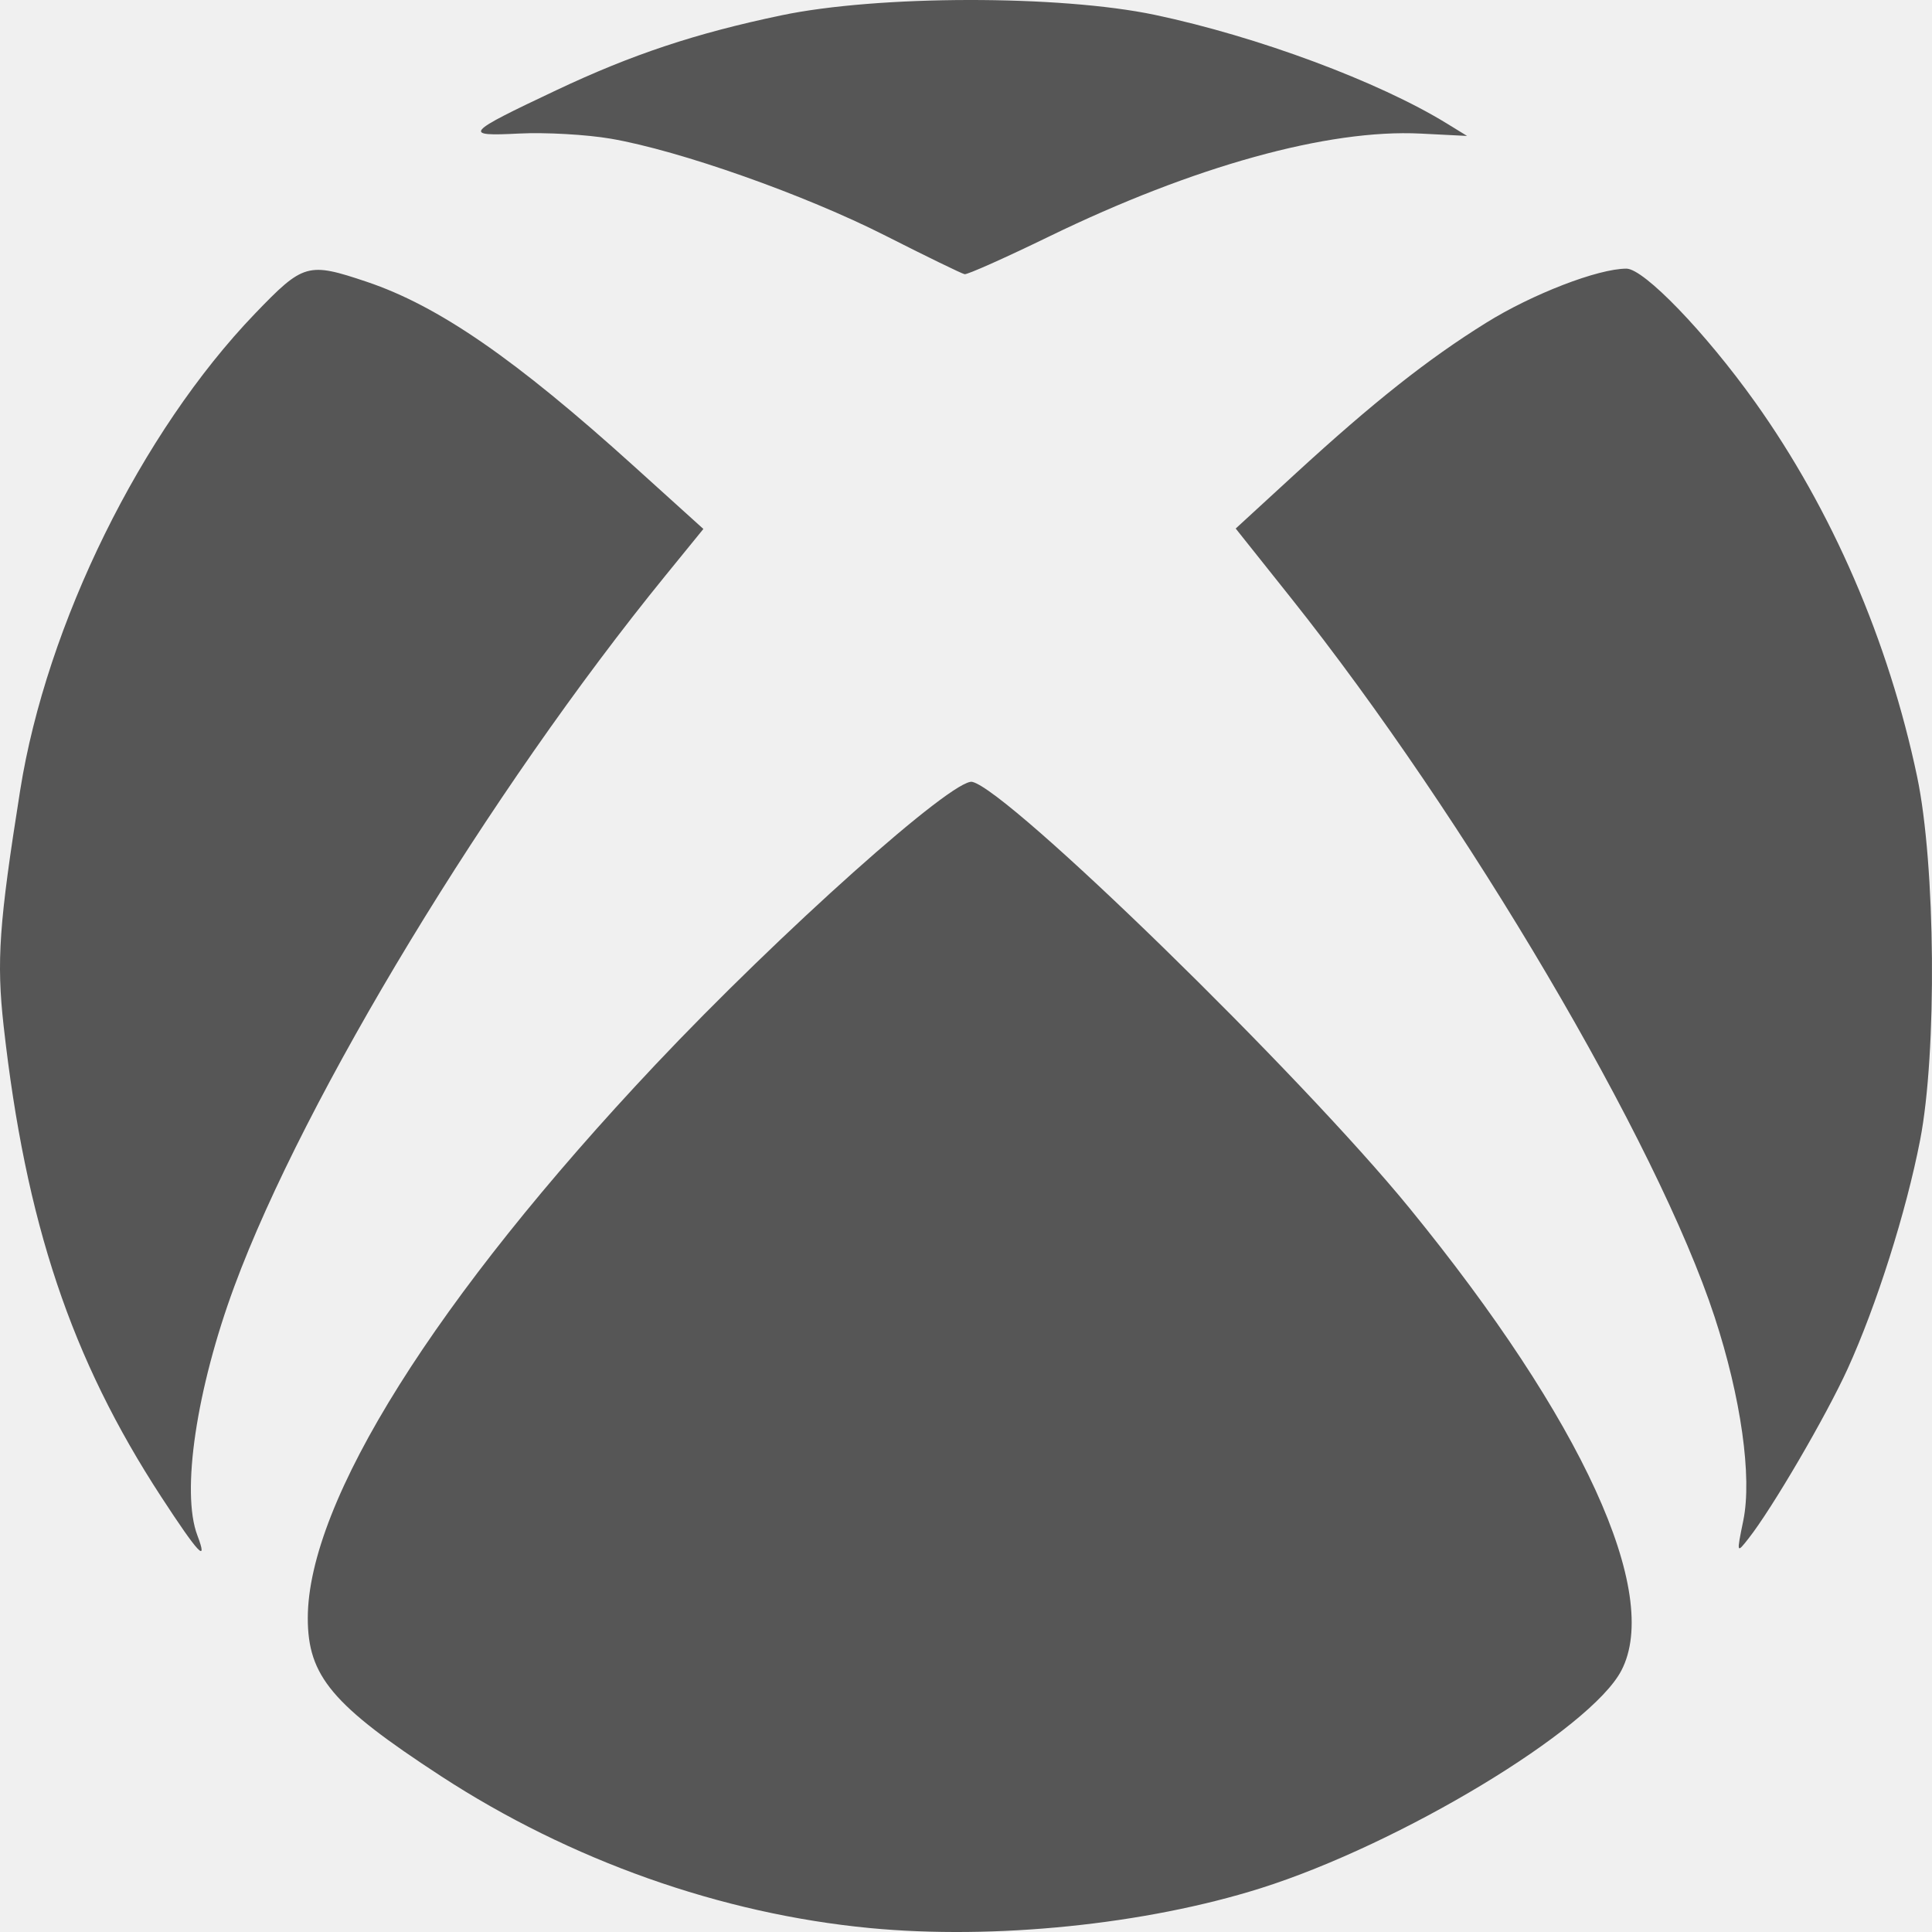
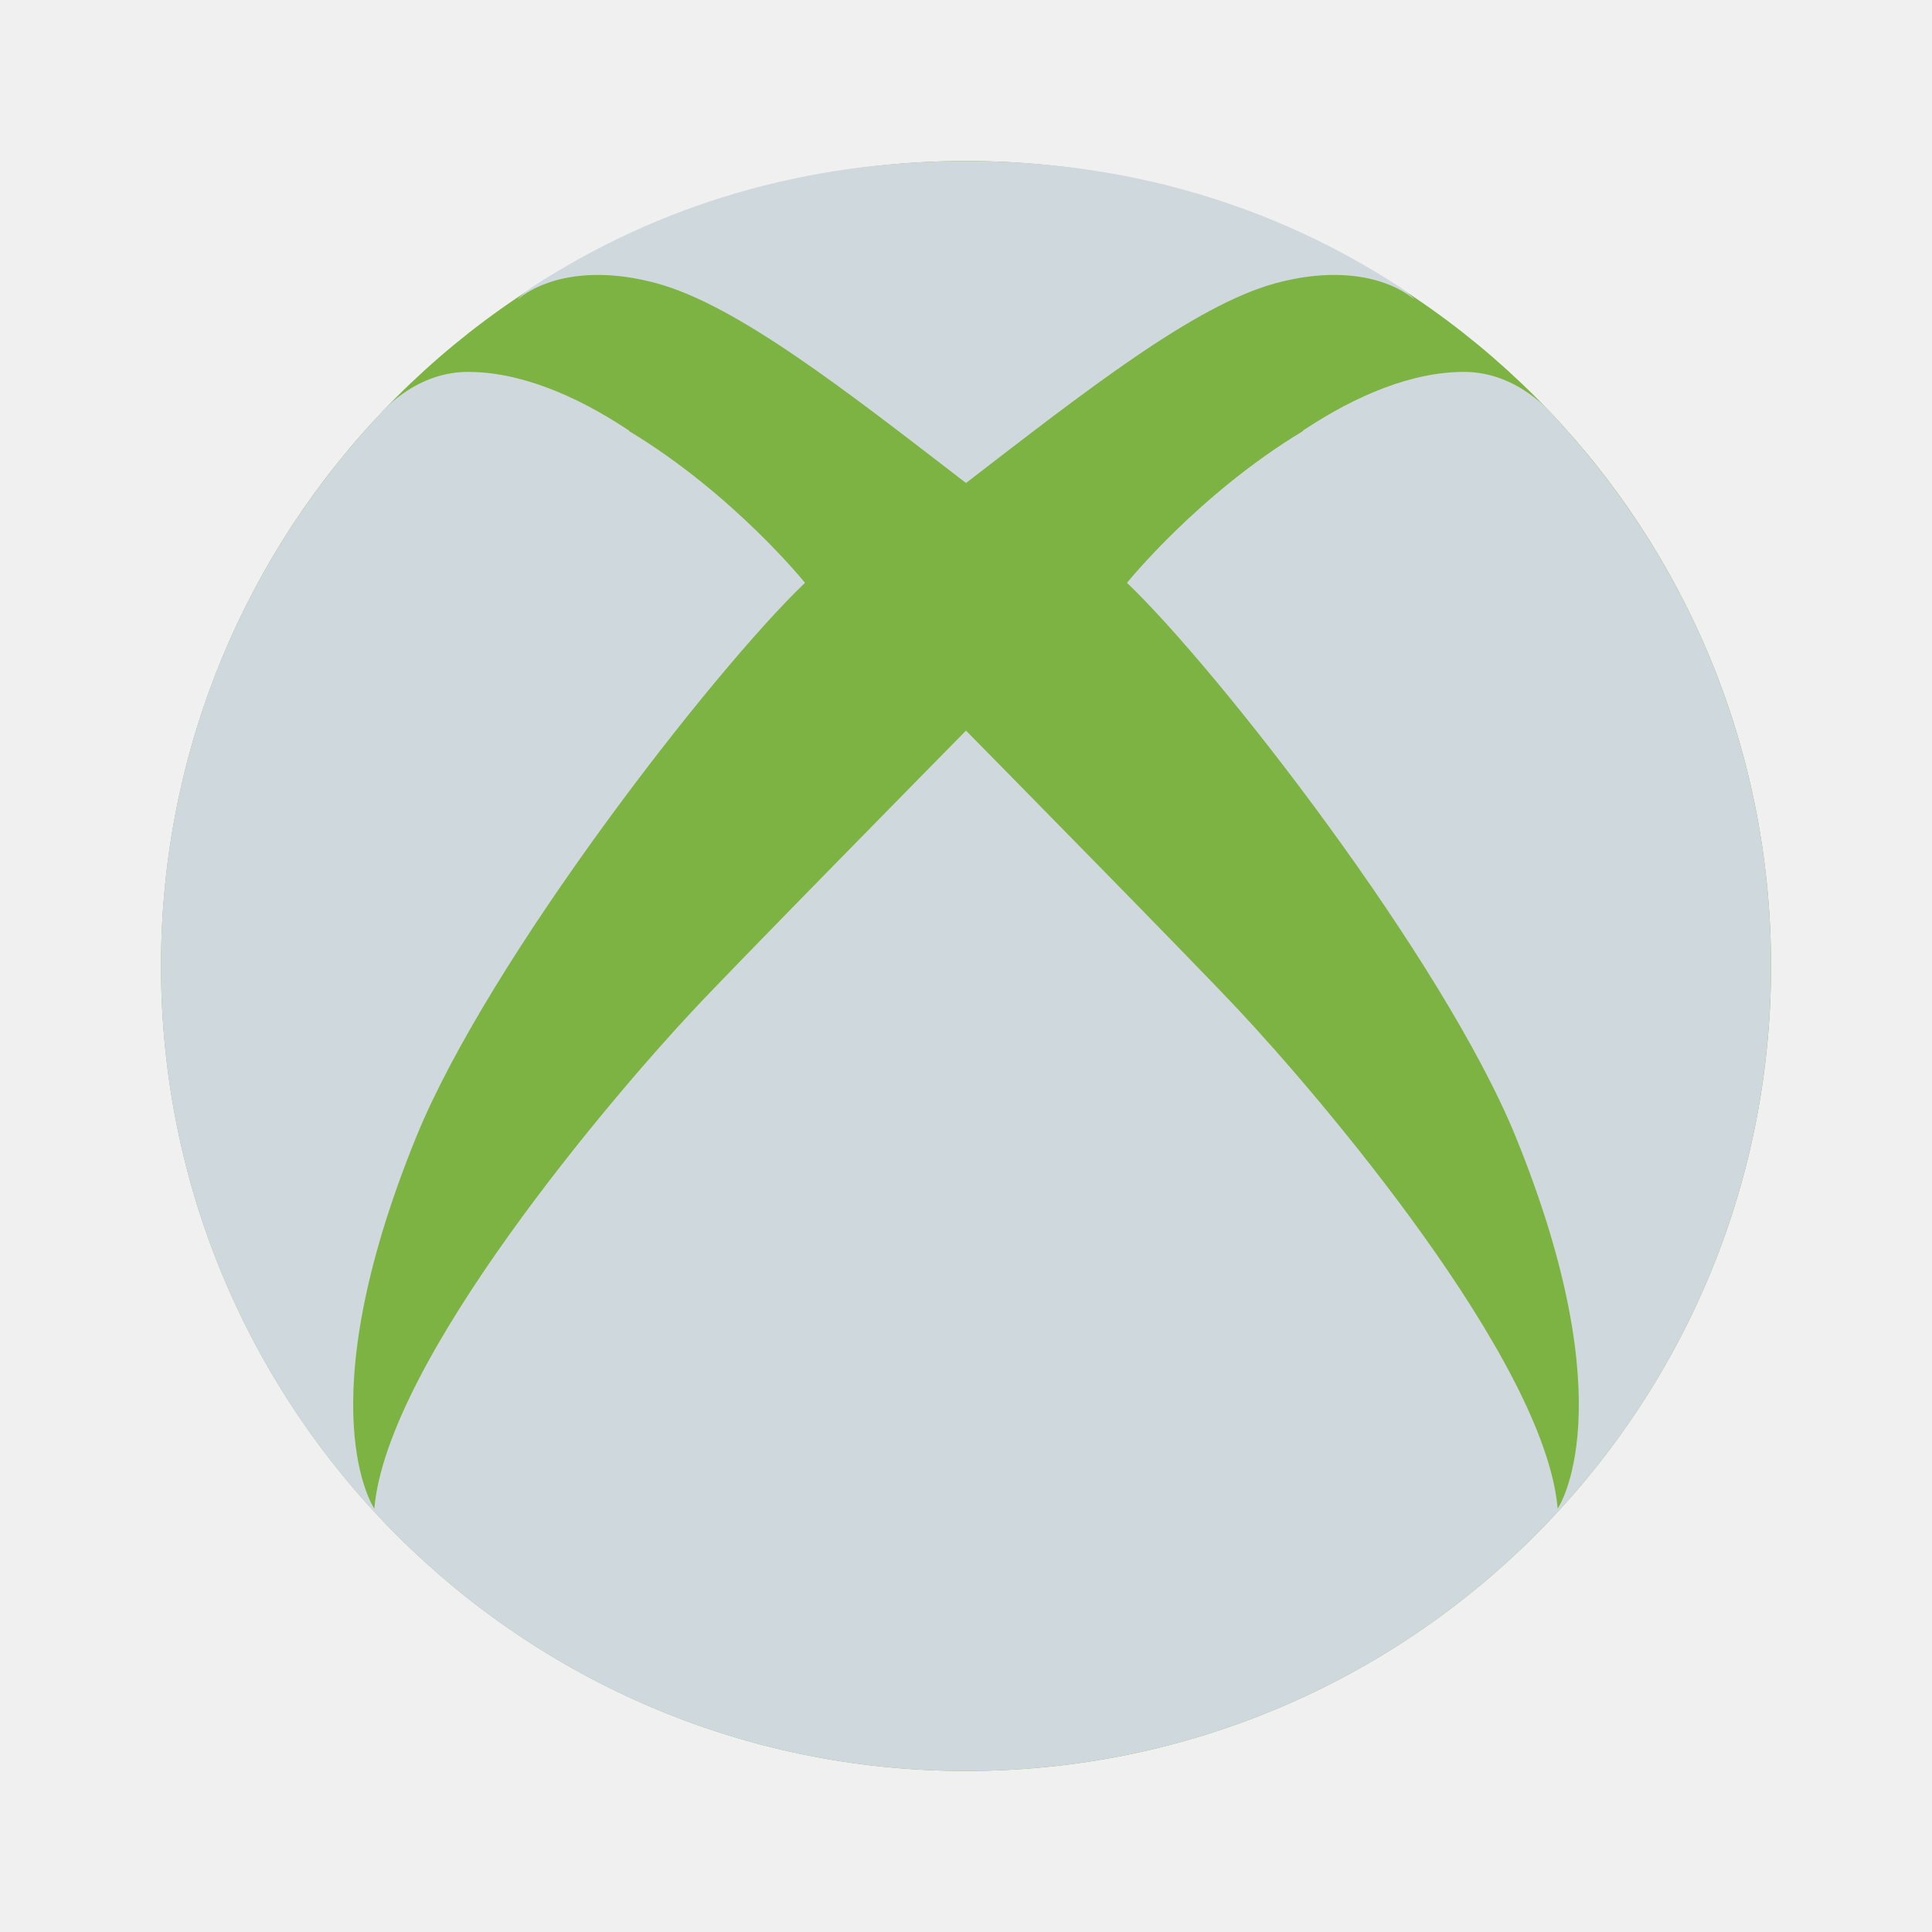
- <svg xmlns="http://www.w3.org/2000/svg" width="42" height="42" viewBox="0 0 42 42" fill="none">
-   <g clip-path="url(#clip0)">
-     <path d="M18.906 41.914C15.671 41.604 12.395 40.443 9.581 38.608C7.224 37.07 6.691 36.438 6.691 35.177C6.691 32.643 9.478 28.206 14.247 23.147C16.956 20.274 20.728 16.906 21.136 16.997C21.929 17.175 28.27 23.357 30.644 26.267C34.398 30.869 36.124 34.636 35.247 36.316C34.581 37.593 30.445 40.089 27.407 41.048C24.903 41.838 21.615 42.173 18.906 41.914ZM3.507 32.543C1.547 29.539 0.557 26.581 0.079 22.303C-0.078 20.891 -0.022 20.083 0.438 17.184C1.011 13.57 3.07 9.39 5.544 6.817C6.597 5.722 6.691 5.695 7.976 6.127C9.535 6.653 11.201 7.802 13.784 10.137L15.291 11.499L14.469 12.509C10.648 17.201 6.615 23.85 5.095 27.963C4.269 30.2 3.935 32.445 4.291 33.379C4.531 34.011 4.31 33.775 3.507 32.543ZM37.898 33.054C38.092 32.109 37.847 30.375 37.273 28.626C36.031 24.837 31.878 17.79 28.064 12.998L26.863 11.49L28.162 10.297C29.858 8.741 31.035 7.809 32.306 7.018C33.309 6.393 34.741 5.84 35.357 5.84C35.737 5.84 37.074 7.227 38.153 8.74C39.824 11.083 41.053 13.924 41.676 16.881C42.079 18.792 42.112 22.882 41.741 24.788C41.437 26.352 40.793 28.381 40.166 29.757C39.696 30.788 38.526 32.791 38.014 33.442C37.751 33.777 37.75 33.777 37.898 33.054H37.898ZM19.252 5.125C17.492 4.232 14.778 3.273 13.278 3.015C12.752 2.925 11.856 2.874 11.285 2.903C10.048 2.966 10.103 2.901 12.088 1.964C13.738 1.184 15.115 0.726 16.983 0.334C19.085 -0.107 23.036 -0.112 25.105 0.323C27.339 0.794 29.97 1.773 31.452 2.684L31.893 2.955L30.882 2.904C28.873 2.803 25.946 3.614 22.803 5.143C21.855 5.604 21.03 5.972 20.97 5.961C20.91 5.95 20.137 5.574 19.252 5.125V5.125Z" fill="#565656" />
-   </g>
-   <defs>
-     <clipPath id="clip0">
-       <rect width="42" height="42" fill="white" />
-     </clipPath>
-   </defs>
+ <svg xmlns="http://www.w3.org/2000/svg" viewBox="0 0 48 48" width="48px" height="48px">
+   <path fill="#7cb342" d="M24.001 4A20 20 0 1 0 24.001 44A20 20 0 1 0 24.001 4Z" />
+   <path fill="#cfd8dc" d="M38.59,10.32c0,0-0.85-1.07-2.19-1.08c-1.32-0.01-2.72,0.6-3.94,1.4c-0.05,0.03-0.08,0.05-0.08,0.05l-0.01,0.02c-2.6,1.57-4.37,3.77-4.37,3.77c2.27,2.17,7.86,9.35,9.66,13.77c2.75,6.76,1.04,9.23,1.04,9.23c-0.32-3.7-5.96-10.29-7.93-12.39c-1-1.073-5.888-6.042-6.77-6.938c-0.882,0.896-5.77,5.865-6.77,6.938c-1.97,2.1-7.61,8.69-7.93,12.39c0,0-1.71-2.47,1.04-9.23c1.8-4.42,7.39-11.6,9.66-13.77c0,0-1.77-2.2-4.37-3.77l-0.01-0.02c0,0-0.03-0.02-0.08-0.05c-1.22-0.8-2.62-1.41-3.94-1.4c-1.34,0.01-2.19,1.08-2.19,1.08C6.05,13.91,4,18.7,4,24c0,11.05,8.95,20,20,20s20-8.95,20-20C44,18.7,41.95,13.91,38.59,10.32z" />
+   <path fill="#cfd8dc" d="M34.76,7.12C31.63,5.09,28.01,4,24,4s-7.63,1.09-10.76,3.12c-0.1,0.07-0.27,0.2-0.39,0.32c0.02-0.01,0.04-0.03,0.06-0.04c0.56-0.44,1.72-0.82,3.41-0.36C18.33,7.59,21.05,9.73,24,12c2.95-2.27,5.67-4.41,7.68-4.96c1.69-0.46,2.85-0.08,3.41,0.36c0.02,0.01,0.04,0.03,0.06,0.04C35.03,7.32,34.86,7.19,34.76,7.12z" />
</svg>
